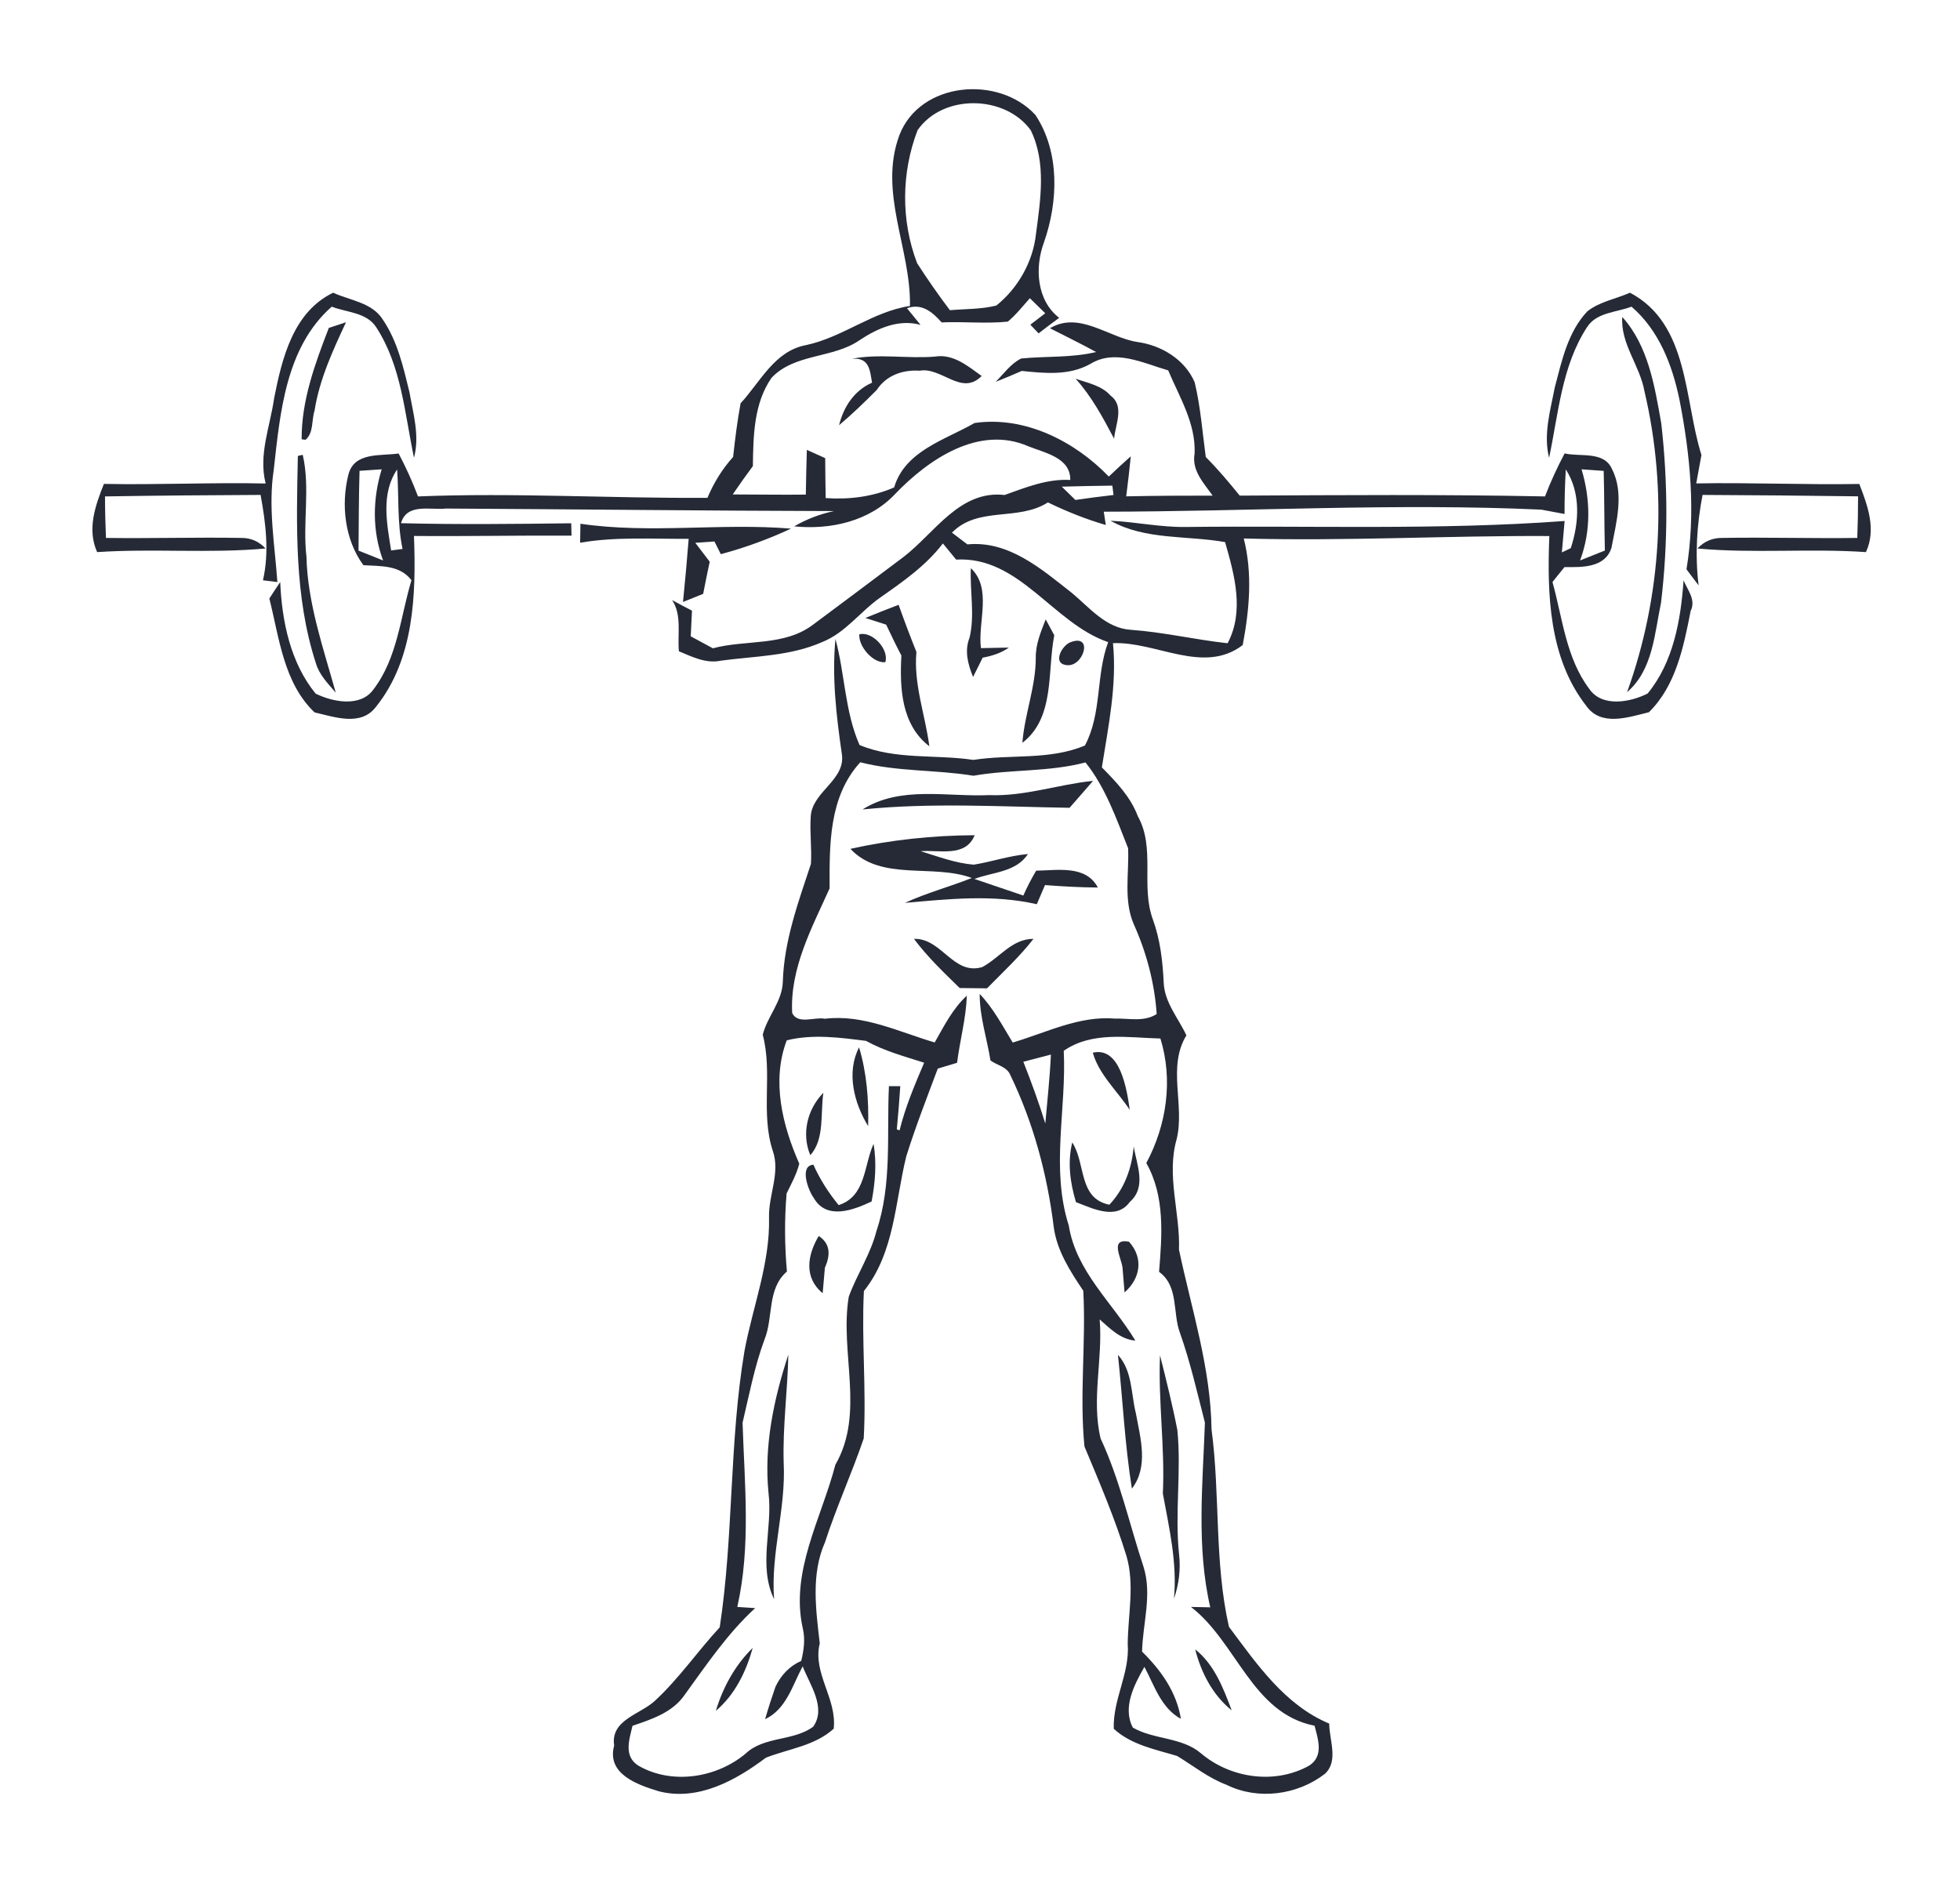
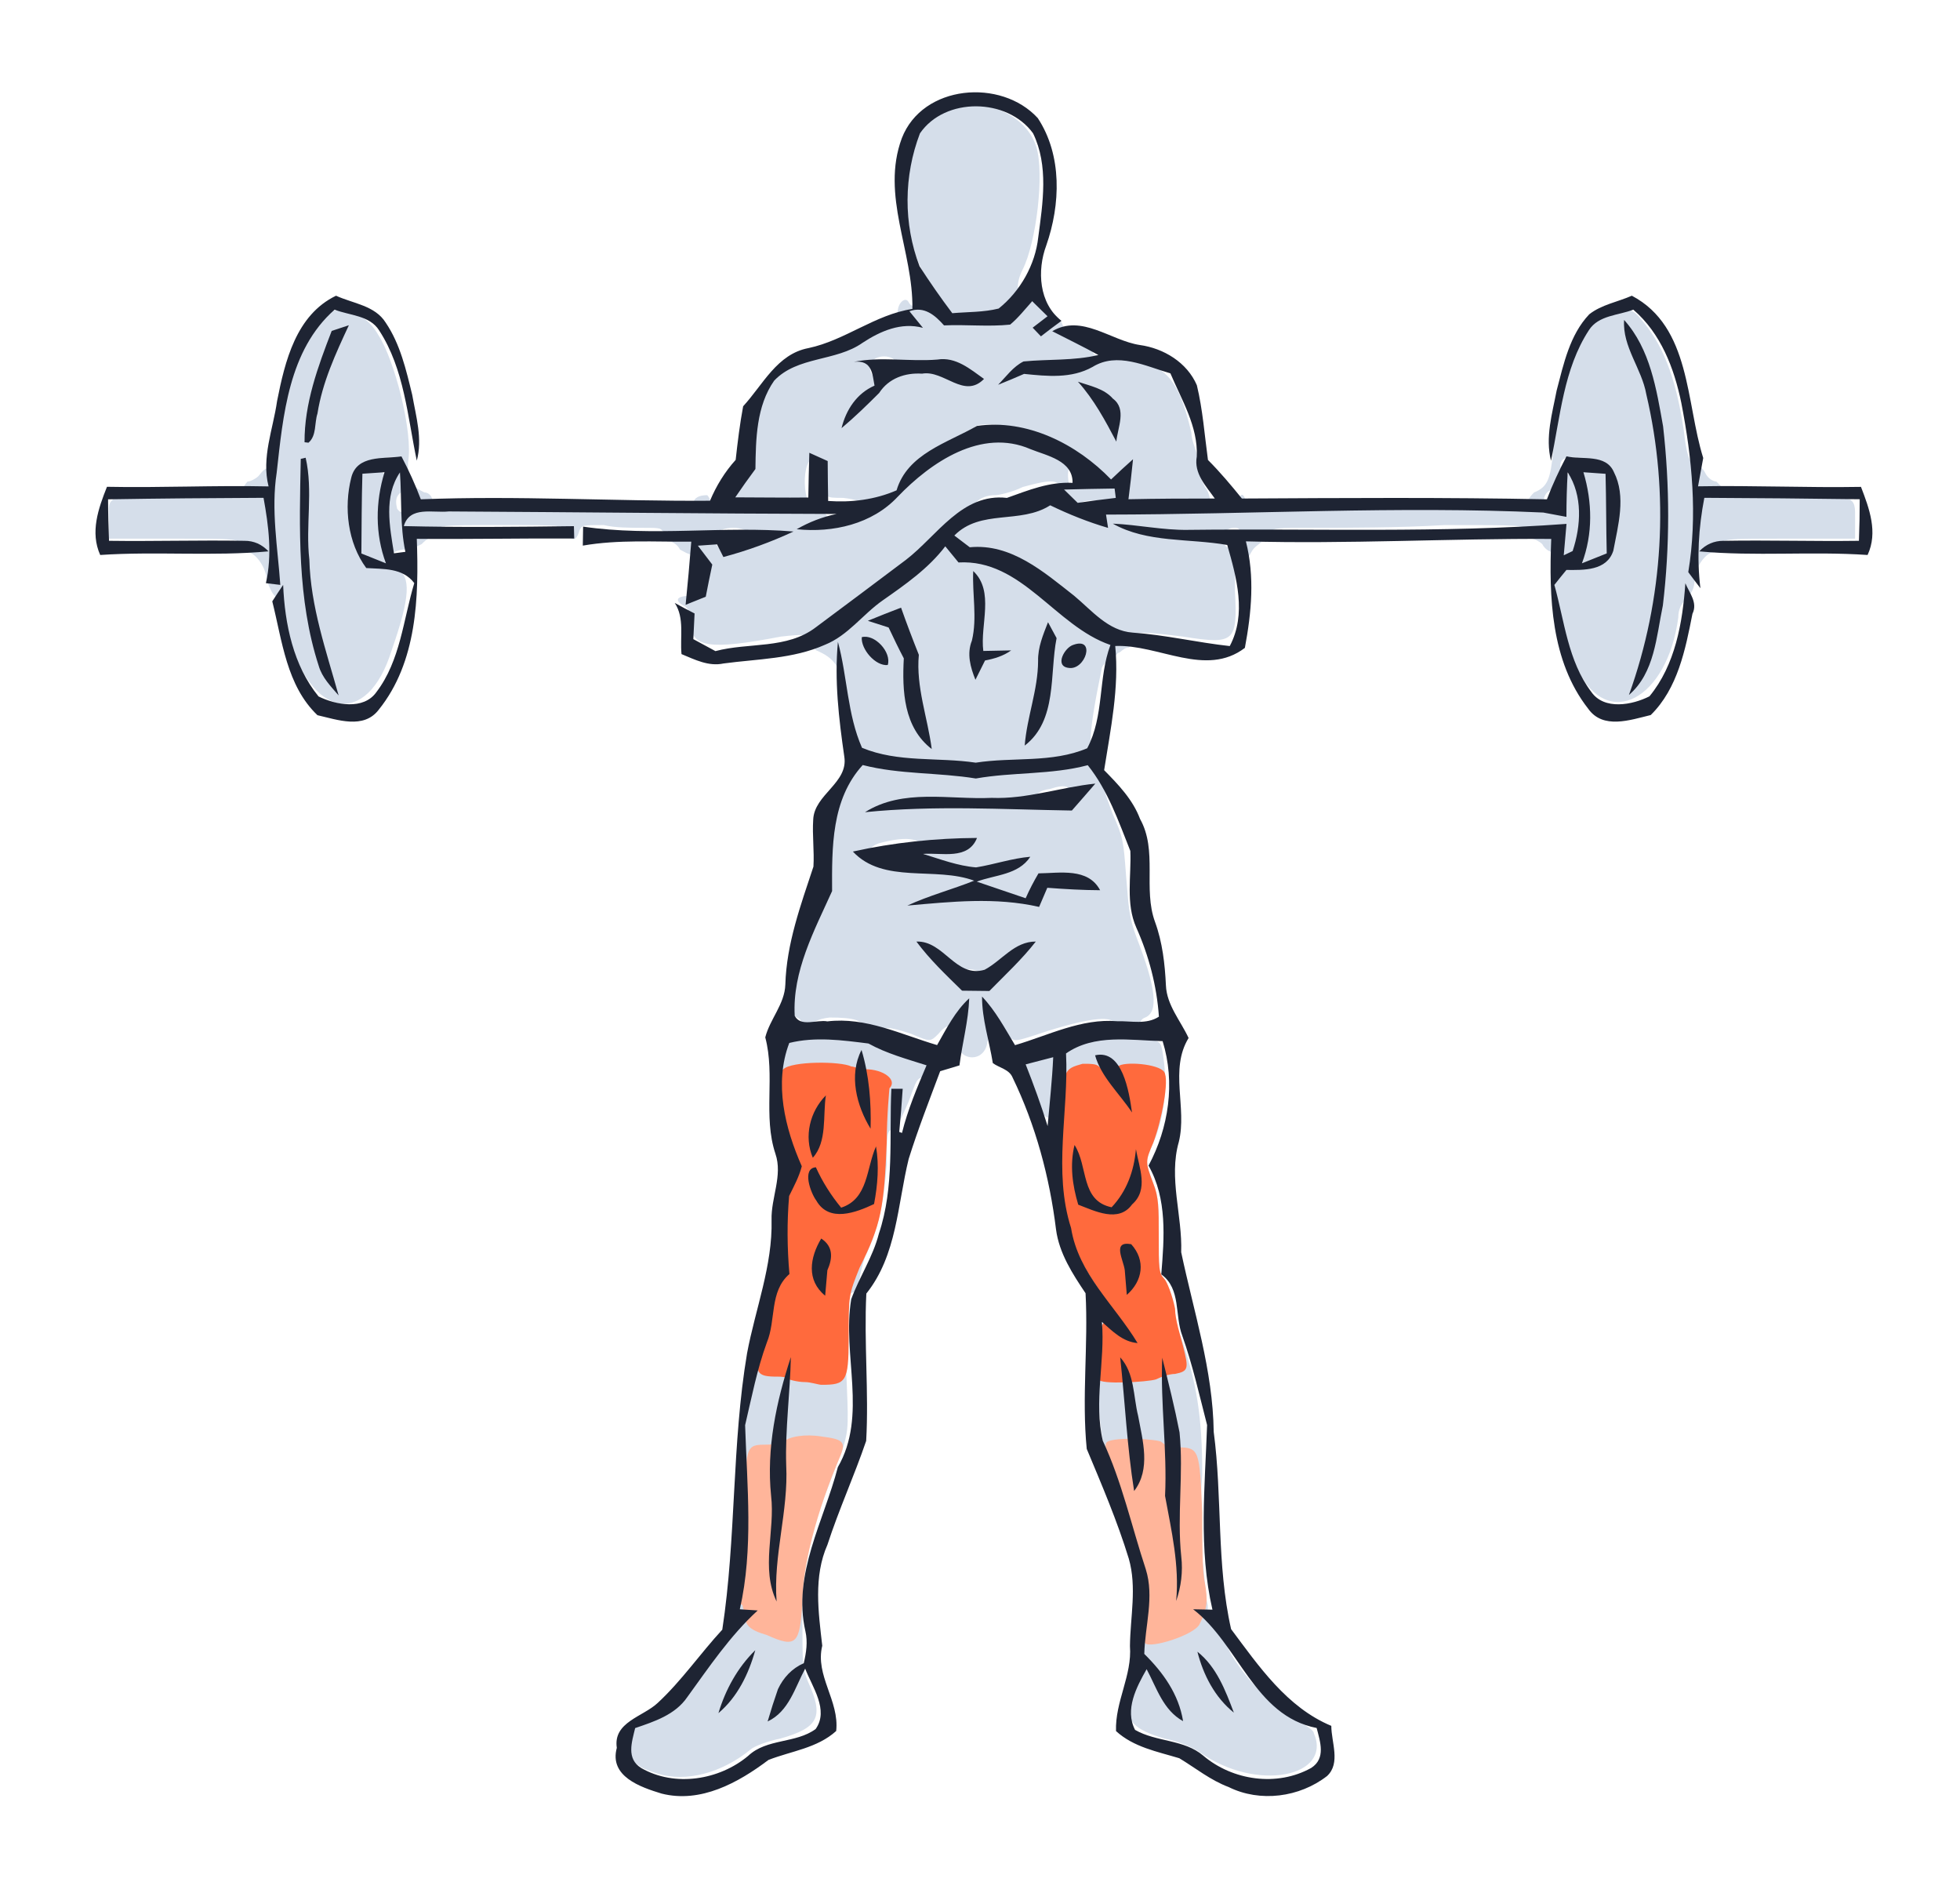
- <svg xmlns="http://www.w3.org/2000/svg" viewBox="-4.6 25.4 248.8 239">
-   <g fill="#252A36">
-     <path d="M109.57 42.55c2.63-6.81 12.61-7.64 17.27-2.55 3.12 4.73 2.89 10.99 1.08 16.17-1.19 3.19-.94 7.36 1.93 9.58-.88.64-1.75 1.3-2.61 1.97-.26-.27-.78-.83-1.05-1.1l1.89-1.45-1.95-1.91c-.91 1.01-1.75 2.1-2.8 2.97-2.79.29-5.6-.03-8.4.1-1.17-1.32-2.52-2.47-4.4-1.8.43.52 1.29 1.58 1.72 2.11-2.76-.75-5.4.41-7.67 1.9-3.39 2.4-8.26 1.68-11.23 4.81-2.27 3.24-2.33 7.41-2.38 11.22-.88 1.18-1.73 2.38-2.56 3.6 3.09 0 6.19.06 9.28.02.03-1.89.07-3.79.13-5.68.59.26 1.75.78 2.33 1.05.01 1.69.03 3.38.06 5.07 2.97.21 5.95-.16 8.69-1.35 1.38-4.65 6.45-6.02 10.21-8.18 6.34-.92 12.7 2.29 17.04 6.8.91-.87 1.84-1.73 2.79-2.57-.17 1.69-.36 3.39-.58 5.08 3.66-.08 7.31-.09 10.97-.09-1.13-1.61-2.68-3.18-2.29-5.34.17-3.82-1.92-7.16-3.35-10.56-3.17-.91-6.75-2.76-9.9-.81-2.68 1.5-5.76 1.18-8.69.88-1.09.48-2.19.94-3.3 1.38 1.02-1.03 1.9-2.3 3.23-2.96 3.16-.31 6.38-.07 9.51-.82-1.93-1.06-3.91-2.02-5.86-3.02 3.74-2.22 7.42 1.19 11.12 1.75 3.04.42 6.01 2.22 7.25 5.11.75 3.11.98 6.33 1.41 9.49 1.54 1.54 2.94 3.21 4.31 4.9 12.92-.07 25.84-.16 38.75.1.71-1.87 1.56-3.69 2.49-5.46 2 .47 5.01-.34 6.02 2 1.58 3.09.53 6.77-.07 9.98-.82 2.58-3.78 2.47-5.96 2.45-.52.63-1.03 1.26-1.53 1.9 1.28 4.59 1.72 9.67 4.69 13.59 1.64 2.36 5.24 1.66 7.39.56 3.27-3.97 4.21-9.35 4.56-14.36.51 1.23 1.6 2.46.9 3.88-.89 4.53-1.87 9.49-5.3 12.86-2.61.63-6.07 1.86-7.95-.81-4.75-6.07-4.98-14.21-4.69-21.56-12.94-.07-25.85.67-38.79.31 1.14 4.49.71 9.04-.13 13.53-4.97 3.79-10.97-.47-16.47-.24.52 5.32-.59 10.55-1.41 15.77 1.8 1.83 3.64 3.73 4.56 6.19 2.27 4.05.35 8.86 1.91 13.1.94 2.58 1.25 5.32 1.38 8.05.1 2.5 1.86 4.49 2.88 6.68-2.46 4.03-.17 8.85-1.24 13.19-1.32 4.61.46 9.33.3 14.02 1.59 7.55 4.03 15 4.13 22.81 1.11 8.32.34 16.83 2.21 25.06 3.52 4.71 7.09 9.94 12.73 12.29 0 2.07 1.22 4.74-.54 6.37-3.49 2.71-8.51 3.38-12.5 1.4-2.3-.86-4.2-2.41-6.27-3.66-2.81-.85-5.8-1.4-8.04-3.45-.13-3.74 2.06-7.06 1.77-10.8.04-3.69.9-7.48-.15-11.11-1.46-4.76-3.42-9.34-5.34-13.93-.65-6.56.21-13.19-.15-19.77-1.66-2.47-3.35-5.08-3.75-8.09-.82-6.67-2.59-13.26-5.52-19.31-.43-1.05-1.7-1.23-2.51-1.83-.45-2.82-1.38-5.57-1.37-8.45 1.73 1.81 2.9 4.05 4.19 6.17 4.26-1.25 8.42-3.42 12.98-3.04 1.77-.05 3.71.46 5.3-.58-.27-3.91-1.28-7.76-2.88-11.33-1.36-3.07-.61-6.49-.75-9.72-1.5-3.76-2.85-7.69-5.41-10.89-4.64 1.23-9.51.86-14.22 1.69-4.77-.78-9.68-.5-14.37-1.71-4 4.39-3.91 10.46-3.89 16.01-2.26 5.01-5.06 10.19-4.75 15.83.73 1.49 2.85.46 4.15.72 4.89-.59 9.38 1.67 13.94 3.01 1.19-2.09 2.28-4.29 4.08-5.94-.1 2.88-.88 5.67-1.24 8.52-.82.24-1.64.49-2.45.74-1.38 3.69-2.82 7.37-4 11.14-1.43 5.81-1.48 12.22-5.38 17.1-.31 6.24.33 12.49-.02 18.71-1.51 4.43-3.47 8.72-4.92 13.19-1.79 4.04-1.15 8.57-.66 12.83-.94 3.79 2.2 6.98 1.77 10.83-2.42 2.19-5.7 2.54-8.61 3.68-3.83 2.89-8.61 5.53-13.57 4.27-2.68-.82-6.68-2.17-5.69-5.81-.49-3.28 3.32-3.94 5.19-5.7 3.04-2.81 5.4-6.27 8.21-9.31 1.78-11.64 1.19-23.51 3.15-35.12 1.06-5.64 3.25-11.12 3.11-16.92-.08-2.82 1.44-5.63.49-8.41-1.6-4.8 0-9.93-1.29-14.78.59-2.33 2.47-4.22 2.55-6.71.15-5.19 1.96-10.11 3.57-14.98.12-1.99-.16-3.97-.03-5.95.12-3.22 4.49-4.67 3.95-8.02-.7-4.83-1.27-9.7-.81-14.58 1.21 4.45 1.18 9.19 3.06 13.46 4.59 1.91 9.63 1.17 14.45 1.89 4.71-.74 9.67.07 14.16-1.83 2.18-4.11 1.37-8.91 2.95-13.12-7.03-2.41-11.24-10.93-19.3-10.48-.56-.69-1.12-1.37-1.68-2.05-2.15 2.82-5.07 4.85-7.94 6.86-2.54 1.77-4.42 4.48-7.36 5.65-4.05 1.8-8.56 1.79-12.87 2.37-1.9.41-3.65-.49-5.34-1.19-.21-2.17.41-4.57-.86-6.5.83.46 1.67.91 2.52 1.34l-.16 3.26c.93.51 1.87 1.01 2.81 1.52 4.24-1.13 9.08-.21 12.76-3.03 3.82-2.85 7.65-5.7 11.45-8.57 3.97-3.05 7.12-8.51 12.82-7.86 2.7-.96 5.38-2.07 8.34-1.91.05-2.84-3.26-3.44-5.34-4.28-6.25-2.72-12.65 1.65-16.87 6.04-3.26 3.49-8.23 4.6-12.84 4.13 1.58-.91 3.26-1.56 5.06-1.94-16.42-.04-32.84-.23-49.26-.32-2.01.22-4.96-.73-5.71 1.86 7.2.18 14.41.1 21.61.01l.04 1.57c-6.67-.04-13.34.1-20 .04.27 7.42.04 15.65-4.84 21.71-1.91 2.5-5.24 1.27-7.78.69-3.93-3.75-4.48-9.46-5.74-14.46.45-.7.91-1.4 1.38-2.09.21 4.95 1.29 10.25 4.5 14.17 2.16 1.06 5.72 1.78 7.36-.57 3.03-3.98 3.4-9.18 4.8-13.83-1.47-1.95-3.91-1.77-6.1-1.91-2.37-3.21-2.86-7.69-1.91-11.47.72-2.94 4.09-2.37 6.38-2.71.93 1.76 1.76 3.58 2.46 5.45 12.26-.49 24.49.26 36.74.18.8-1.9 1.88-3.66 3.26-5.19.25-2.28.53-4.56.95-6.81 2.51-2.72 4.3-6.64 8.31-7.39 4.66-.99 8.44-4.25 13.19-4.97.13-7.3-4.04-14.42-1.34-21.69m2.3-.61c-2.06 5.39-2.12 11.47-.05 16.88 1.31 2.03 2.7 4.03 4.16 5.96 1.97-.17 3.97-.11 5.89-.59 2.74-2.19 4.65-5.55 5.03-9.05.58-4.36 1.34-9.1-.66-13.21-3.27-4.51-11.19-4.63-14.37.01M41.04 85.17c-.1 3.37-.1 6.75-.13 10.13 1.04.42 2.08.83 3.12 1.25-1.39-3.72-1.34-7.8-.18-11.57-.71.05-2.11.14-2.81.19m155.12-.19c1.14 3.78 1.21 7.85-.19 11.57l3.15-1.26c-.08-3.37-.06-6.74-.15-10.11l-2.81-.2M45.05 95.28l1.45-.19c-.7-3.32-.45-6.73-.69-10.09-2.08 3.08-1.3 6.87-.76 10.28m149.11-10.29c-.11 1.89-.16 3.77-.16 5.66-.74-.13-2.2-.41-2.94-.55-18.51-.85-37.03.24-55.55.26l.26 1.69c-2.53-.74-4.98-1.72-7.35-2.87-3.81 2.44-8.83.44-12.18 3.84.65.5 1.3 1 1.96 1.49 5.26-.51 9.42 3.15 13.26 6.16 2.24 1.86 4.31 4.46 7.43 4.68 4.15.29 8.21 1.26 12.34 1.71 2.16-4.08.87-8.69-.32-12.84-4.83-.86-10.16-.24-14.54-2.71 3.2.14 6.35.84 9.56.79 16.03-.19 32.09.42 48.08-.76-.08.99-.26 2.99-.35 3.99l1.13-.54c1.07-3.23 1.29-7.03-.63-10m-63.98 2.19c.44.42 1.3 1.27 1.73 1.69 1.61-.23 3.22-.45 4.84-.63l-.15-1.19c-2.14.03-4.28.07-6.42.13m-34.91 70.29c-1.96 5.13-.55 10.82 1.59 15.66-.34 1.34-1.01 2.55-1.61 3.78-.28 3.29-.25 6.61.04 9.91-2.57 2.22-1.68 5.84-2.87 8.7-1.25 3.41-1.93 6.98-2.76 10.5.25 7.77 1.07 15.71-.67 23.38.57.04 1.7.11 2.27.15-3.52 3.23-6.17 7.18-8.95 11.01-1.53 2.24-4.18 3.1-6.62 3.93-.42 1.78-1.16 3.89.78 5.08 4.26 2.44 9.91 1.53 13.59-1.56 2.36-2.22 6.03-1.54 8.56-3.4 1.72-2.41-.44-5.35-1.33-7.67-1.3 2.4-2.06 5.44-4.77 6.71.4-1.38.84-2.75 1.31-4.1.69-1.47 1.78-2.64 3.28-3.3.32-1.34.52-2.71.21-4.06-1.66-7.25 2.35-14.01 4.12-20.84 3.8-6.58.52-14.25 1.7-21.33 1.03-2.83 2.76-5.37 3.51-8.32 2-5.93 1.3-12.27 1.59-18.41h1.44c-.12 1.83-.26 3.65-.44 5.48l.35.13c.73-2.97 1.93-5.79 3.12-8.59-2.5-.8-5.07-1.49-7.38-2.77-3.32-.42-6.76-.89-10.06-.07m35.16 1.33c.37 7.38-1.68 14.93.64 22.18.93 5.84 5.54 9.78 8.45 14.61-1.9-.16-3.19-1.52-4.53-2.69.42 5.03-1.07 10.16.12 15.12 2.43 5.21 3.65 10.85 5.45 16.29 1.11 3.53-.1 7.18-.19 10.76 2.39 2.35 4.38 5.12 4.93 8.54-2.53-1.39-3.36-4.23-4.63-6.6-1.29 2.26-2.81 5.15-1.47 7.71 2.71 1.56 6.22 1.18 8.67 3.28 3.74 3.16 9.37 3.97 13.71 1.55 1.88-1.22 1.14-3.31.69-5.07-7.94-1.56-9.86-10.59-15.69-15.08.61.02 1.83.04 2.45.05-1.78-7.69-.95-15.66-.68-23.45-.98-3.8-1.84-7.64-3.15-11.34-.99-2.59-.13-5.96-2.67-7.8.38-4.64.77-9.6-1.62-13.81 2.58-4.81 3.42-10.55 1.79-15.81-4.12-.1-8.66-.95-12.27 1.56m-5.13 1.39c1.02 2.58 1.97 5.19 2.79 7.84.25-2.91.58-5.82.71-8.75-1.17.3-2.33.61-3.5.91z" />
-     <path d="M30.2 75.94c1-5.05 2.41-10.93 7.49-13.38 2.15.99 4.95 1.24 6.31 3.42 1.85 2.73 2.6 6.02 3.37 9.18.48 2.74 1.33 5.58.58 8.35-1.18-5.59-1.58-11.62-4.78-16.54-1.21-1.93-3.76-1.89-5.66-2.64-5.85 5.15-6.55 13.46-7.36 20.71-.73 4.75.13 9.51.46 14.25-.46-.05-1.37-.17-1.83-.22.82-3.59.35-7.27-.3-10.84-6.59.03-13.17.08-19.75.19 0 1.76.05 3.51.12 5.27 5.73.08 11.47-.1 17.2 0 1.19-.01 2.21.44 3.06 1.34-7.11.65-14.26-.02-21.38.46-1.3-2.89-.24-5.9.86-8.66 6.84.14 13.69-.2 20.53-.05-.93-3.67.57-7.24 1.08-10.84zM196.9 64.92c1.56-1.23 3.62-1.57 5.41-2.36 7.51 3.96 6.85 13.57 9.07 20.61-.22 1.2-.45 2.4-.66 3.6 6.9-.13 13.8.19 20.7.07 1.06 2.75 2.18 5.77.84 8.65-7.12-.49-14.27.2-21.39-.46.86-.9 1.89-1.34 3.08-1.34 5.73-.1 11.47.08 17.21 0 .07-1.76.1-3.52.1-5.28-6.58-.09-13.16-.15-19.74-.18-.73 3.78-.97 7.65-.5 11.48-.52-.68-1.04-1.36-1.54-2.04 1.19-7.17.49-14.45-.89-21.53-.91-4.4-2.6-8.8-6.09-11.81-1.9.74-4.42.7-5.64 2.6-3.22 4.93-3.63 10.98-4.82 16.59-.75-2.98.16-6 .72-8.93.89-3.37 1.66-7.06 4.14-9.67z" />
-     <path d="M37.14 67.03c.54-.18 1.63-.54 2.18-.72-1.68 3.61-3.37 7.26-3.99 11.22-.4 1.21-.09 2.8-1.14 3.7l-.5-.06c-.03-4.92 1.7-9.61 3.45-14.14zM204.15 75.09c-.57-3.27-3.06-6.04-2.82-9.45 3.32 3.69 4.11 8.8 4.95 13.51.86 7.54.87 15.22-.03 22.76-.83 3.94-1.03 8.54-4.31 11.36 4.39-12.16 5.17-25.6 2.21-38.18zM103.47 70.96c3.49-.7 7.07 0 10.61-.29 2.34-.38 4.17 1.21 5.93 2.46-2.54 2.6-5.08-1.17-7.87-.67-2.15-.14-4.25.59-5.45 2.45-1.54 1.54-3.11 3.07-4.78 4.47.57-2.33 1.93-4.41 4.19-5.4-.27-1.39-.26-3.3-2.63-3.02zM131.94 73.48c1.54.54 3.31.86 4.44 2.15 1.8 1.33.6 3.68.44 5.46-1.41-2.67-2.84-5.35-4.88-7.61zM33.21 83.28c.15-.04.46-.11.62-.14.97 4.21-.03 8.63.47 12.93.15 5.95 2.14 11.59 3.72 17.26-.98-1.14-2.1-2.26-2.53-3.76-2.75-8.47-2.46-17.5-2.28-26.29zM69.04 94.3c.01-.8.02-1.6.04-2.41 8.84 1.3 17.84-.12 26.73.62a54.223 54.223 0 01-8.91 3.24c-.21-.4-.61-1.21-.81-1.61-.61.04-1.83.12-2.43.17.6.8 1.21 1.6 1.83 2.4-.29 1.36-.57 2.72-.83 4.08-.64.26-1.92.77-2.56 1.03.27-2.67.51-5.34.72-8.02-4.6.04-9.23-.29-13.78.5zM118.64 97.53c2.74 2.58.85 6.85 1.28 10.15.89-.02 2.65-.05 3.54-.07-.99.71-2.14 1.06-3.32 1.28-.3.61-.91 1.84-1.22 2.45-.64-1.59-1.12-3.3-.45-4.97.7-2.9.03-5.9.17-8.84zM105.25 103.85c1.4-.58 2.81-1.13 4.22-1.67.71 2.01 1.47 4.01 2.26 5.99-.38 4.08 1.12 7.98 1.64 11.97-3.57-2.74-3.77-7.4-3.55-11.52-.68-1.29-1.31-2.61-1.93-3.92-.66-.21-1.98-.64-2.64-.85zM126.88 108.96c-.04-1.74.64-3.34 1.26-4.93.27.51.81 1.52 1.09 2.02-.91 4.57.12 10.44-4.05 13.65.28-3.63 1.69-7.08 1.7-10.74z" />
-     <path d="M104.48 105.93c1.64-.44 3.81 1.91 3.3 3.54-1.57.15-3.42-2.02-3.3-3.54zM131.34 106.91c2.93-1.07 1.55 3.28-.59 2.92-1.83-.22-.49-2.59.59-2.92zM120.98 126.34c4.48.18 8.75-1.36 13.17-1.81-.98 1.15-1.99 2.28-2.98 3.42-8.75-.14-17.54-.68-26.28.21 4.83-3.05 10.73-1.57 16.09-1.82zM103.35 133.16c5.17-1.15 10.48-1.7 15.77-1.73-1.13 2.85-4.51 1.84-6.85 2.03 2.21.68 4.41 1.52 6.73 1.71 2.31-.37 4.54-1.15 6.89-1.35-1.52 2.32-4.47 2.28-6.8 3.16 2.06.7 4.14 1.4 6.21 2.11.48-1.09 1.03-2.14 1.63-3.16 2.71-.03 6.3-.75 7.83 2.14-2.24-.01-4.48-.14-6.71-.31l-1.04 2.43c-5.57-1.27-11.15-.66-16.74-.17 2.75-1.27 5.68-2.04 8.49-3.16-4.93-1.84-11.52.46-15.41-3.7zM111.42 144.59c3.52-.12 4.98 4.68 8.67 3.58 2.2-1.17 3.76-3.59 6.5-3.58-1.77 2.27-3.89 4.23-5.9 6.28-1.16-.02-2.31-.03-3.47-.04-2.03-1.99-4.1-3.95-5.8-6.24zM105.6 168.36c-1.78-2.91-2.8-6.81-1.15-10 .97 3.24 1.24 6.63 1.15 10zM134.12 159.04c3.47-.81 4.32 4.61 4.69 7.26-1.57-2.38-3.93-4.52-4.69-7.26zM98.26 172.05c-1.15-2.72-.37-5.87 1.66-7.92-.4 2.57.19 5.87-1.66 7.92zM101.86 178.39c3.47-1.12 3.18-5.01 4.43-7.78.41 2.43.21 4.9-.25 7.32-2.29 1.08-5.72 2.4-7.34-.45-.71-.95-1.87-4.09-.05-4.22.83 1.85 1.92 3.56 3.21 5.13zM131.51 170.43c1.75 2.71.74 7.09 4.71 7.91 1.93-2.04 2.85-4.63 3.09-7.38.4 2.35 1.66 5.13-.49 7.02-1.71 2.38-4.74.83-6.84.03-.74-2.47-1.09-5.04-.47-7.58zM99.33 182.31c1.55 1.02 1.46 2.5.78 4.03l-.28 3.23c-2.41-1.96-1.95-4.84-.5-7.26zM137.89 186.32c-.17-1.32-1.65-3.74.82-3.29 1.87 2.07 1.47 4.66-.56 6.44-.06-.78-.19-2.36-.26-3.15zM92.96 214.98c-.61-6 .66-11.95 2.51-17.61-.09 4.58-.73 9.14-.59 13.73.3 5.82-1.66 11.46-1.22 17.31-2.04-4.23-.17-8.97-.7-13.43zM137.31 197.4c1.85 2.03 1.65 4.93 2.28 7.44.57 3.12 1.64 6.75-.51 9.54-.9-5.62-1.16-11.32-1.77-16.98zM143.01 215c.28-5.86-.6-11.7-.36-17.55.79 3.15 1.58 6.3 2.2 9.48.53 5.25-.34 10.53.22 15.78.22 1.91-.02 3.83-.65 5.64.43-4.55-.6-8.92-1.41-13.35zM86.27 242.59c.9-2.99 2.44-5.8 4.68-7.99-.84 3.01-2.25 5.94-4.68 7.99zM147.12 234.79c2.43 1.92 3.57 4.93 4.63 7.74-2.41-1.94-3.88-4.78-4.63-7.74z" />
+ <svg xmlns="http://www.w3.org/2000/svg" viewBox="-5 25 249 239" class="ekd">
+   <g transform="translate(-5 25) scale(0.34556)">
+     <path class="b" fill="#D5DEEA" d="M242 652C239 651 236 650 235 649C229 646 230 634 237 633C243 631 249 626 257 616C261 610 266 603 268 601C272 597 272 596 272 591C272 589 272 582 273 576C274 568 274 560 274 544C273 520 273 519 280 494C281 489 283 482 284 478C284 475 286 471 287 470C289 468 289 466 289 453C289 443 289 439 290 436C293 431 292 426 290 417C286 406 286 397 287 390C288 384 289 383 293 382C296 381 296 375 293 374C289 372 292 355 301 336C305 327 305 325 305 317C305 312 306 305 307 301C307 297 308 292 309 289C309 285 310 284 311 284C316 284 317 278 314 270C314 268 312 261 311 256C309 245 307 242 300 239C299 238 298 237 298 236C298 233 296 233 287 234C261 239 254 238 254 229C254 226 254 225 252 223C248 221 248 219 254 219C261 218 263 204 256 204C253 204 252 203 250 202C249 200 247 199 246 199C246 199 245 198 244 196C243 194 243 194 236 194C232 194 226 194 222 193C214 193 214 193 213 195C212 199 210 199 209 196C208 193 208 193 184 193C161 193 161 193 160 196C159 197 158 198 158 198C157 198 156 199 155 200C153 201 151 202 148 202C142 203 141 207 146 209C151 212 151 219 144 239C135 268 114 264 106 233C105 229 104 225 104 224C104 222 103 221 101 219C100 218 99 216 98 213C98 209 94 203 91 203C91 203 90 202 89 201C88 198 88 198 64 198L40 198 L40 191C40 182 38 182 67 182C88 182 88 182 89 180C90 178 91 177 91 177C92 177 94 176 95 175C96 174 97 172 99 172C100 171 101 170 102 161C104 141 110 126 118 117C123 111 134 114 139 123C145 132 152 159 150 170C150 177 150 178 156 181C158 181 159 183 159 184C160 186 160 186 206 187C256 188 255 188 255 185C255 183 257 182 260 182C260 182 261 183 261 184C262 189 269 189 270 184C270 182 272 178 273 176C276 172 277 171 277 161C278 141 283 136 302 130C307 129 314 126 317 124C321 122 325 120 326 120C328 120 330 118 330 115C330 111 333 109 334 111C335 113 337 113 339 113C344 112 344 108 340 101C331 87 331 54 340 45C351 33 376 38 381 54C384 64 381 89 376 99C373 105 374 109 377 110C378 110 380 111 381 112C382 113 383 114 384 114C387 114 391 118 391 121C391 123 393 124 396 126C399 127 402 129 402 130C403 131 406 132 411 132C428 133 433 138 438 159C438 162 440 166 440 167C441 168 441 171 441 173C441 175 442 177 443 179C444 180 445 183 445 185C446 189 454 189 455 185C456 181 457 181 458 184C459 188 561 188 562 184C562 183 563 182 564 181C569 179 570 176 571 166C571 155 574 138 579 128C585 115 597 109 603 117C611 126 616 138 619 158C620 167 621 169 622 170C624 170 626 172 627 174C628 176 630 177 631 177C631 177 632 178 633 179C634 182 634 182 655 182C683 182 682 182 682 191L682 198 L657 198C633 198 633 198 632 201C631 202 630 203 630 203C627 203 623 209 623 213C623 216 622 218 620 220C618 222 617 224 617 227C613 257 591 269 580 246C574 235 570 216 572 212C575 207 574 204 571 203C570 203 568 202 567 200C566 199 564 198 563 198C563 198 561 197 561 195C560 193 560 193 531 193C515 194 494 194 485 194C468 194 468 194 467 196C467 198 465 199 464 199C463 200 461 201 460 203C459 205 457 207 456 207C454 208 454 208 454 217C455 236 454 237 435 234C419 232 417 232 417 235C417 236 416 237 415 238C413 238 412 240 411 240C410 241 409 243 407 243C406 244 405 245 405 246C400 270 400 277 403 278C405 279 405 279 405 284C405 288 406 291 409 299C413 308 413 309 414 322C415 334 415 337 418 345C425 363 426 372 421 374C418 375 418 380 423 382C427 383 427 383 428 391C429 400 428 411 424 420C421 427 421 427 424 435C426 440 426 444 426 454C426 466 426 468 428 470C429 471 431 476 431 481C432 485 433 490 434 491C440 508 442 521 442 542C441 555 441 566 442 573C443 579 443 586 444 590C444 596 445 597 447 597C450 597 450 598 450 601C450 608 466 627 476 632C480 634 483 636 483 637C490 653 462 659 441 644C438 642 433 640 428 639C414 635 412 630 417 618C425 602 421 572 407 536C403 524 402 489 406 486C409 484 408 481 403 474C394 460 390 446 390 425C390 412 390 412 387 411C384 411 383 410 381 403C379 399 377 395 377 395C374 392 379 388 386 388C388 388 390 388 391 387C392 385 397 383 404 382C410 380 410 380 410 377C410 373 401 374 385 379C373 383 373 383 371 381C367 378 364 379 363 383C362 391 352 390 352 383C353 376 349 375 345 380C342 383 342 383 335 380C326 377 323 377 322 381C322 384 323 385 330 388C334 389 338 390 340 391C342 392 344 392 345 393C347 393 344 396 340 396C337 396 337 397 334 405C331 412 330 414 328 415C326 416 326 417 326 428C325 441 323 452 318 462C317 465 316 469 316 471C316 474 316 475 314 475C311 475 311 480 311 502C312 524 312 525 310 532C295 571 294 574 295 594C295 612 295 613 297 618C303 631 301 635 287 639C282 640 277 642 276 643C265 652 252 655 242 652ZM318 379C318 375 314 374 305 374C296 375 295 380 304 381C314 382 318 382 318 379ZM362 360C362 356 353 355 352 358C351 362 353 363 358 363C362 363 362 362 362 360ZM340 314C340 308 334 307 323 310C317 312 319 318 327 319C338 321 340 320 340 314ZM394 293C394 289 392 288 386 290C378 291 379 297 388 297C393 297 394 296 394 293ZM396 223C396 221 396 220 394 219C392 219 391 217 391 217C390 215 389 215 387 215C383 216 383 221 386 222C388 222 389 224 389 224C390 227 395 226 396 223ZM274 201C276 200 276 199 276 197C275 193 264 193 263 197C262 202 267 204 274 201ZM456 198C456 195 456 194 454 194C450 194 449 197 450 200C452 203 456 201 456 198ZM315 190C321 187 319 184 310 183C303 183 303 183 303 176C302 168 302 168 300 168C294 168 295 187 300 188C303 188 304 189 304 190C305 193 311 193 315 190ZM406 187C406 184 405 184 401 184C396 184 394 187 398 190C401 192 406 191 406 187ZM378 187C381 187 385 186 387 185C390 185 390 184 390 181C390 176 387 176 376 179C372 181 367 182 366 182C360 182 356 186 359 189C360 190 372 189 378 187ZM153 184C153 180 153 180 150 180C146 181 145 183 146 187C148 190 152 188 153 184ZM574 184C574 181 574 180 571 180C568 180 566 185 569 187C571 190 574 187 574 184ZM404 176C404 172 401 168 397 168C393 169 392 173 393 178C395 181 403 179 404 176ZM146 170C146 168 146 168 144 168C140 168 139 170 140 173C142 176 146 174 146 170ZM580 170C580 168 580 168 578 168C574 168 573 170 574 173C576 176 580 174 580 170ZM368 158C368 156 367 156 363 156C358 156 357 157 358 161C360 164 368 162 368 158ZM328 138C330 137 330 135 330 134C329 130 321 130 320 134C319 139 324 141 328 138Z" />
+     <path class="m m-calves" fill="#FFB59A" d="M421 604C420 603 420 598 421 591C421 578 421 577 410 545C406 533 406 531 407 530C410 528 426 529 427 530C428 531 430 532 433 532C441 532 441 533 442 556C442 567 442 578 443 582C444 588 444 591 441 597C439 601 423 606 421 604ZM282 601C275 599 274 597 274 594C274 593 273 591 273 590C271 589 271 588 272 584C273 582 273 569 274 557C274 531 274 531 282 531C285 531 287 530 288 530C290 528 296 527 302 528C310 529 311 530 309 535C300 556 295 576 295 589C294 604 293 606 282 601Z" />
+     <path class="m m-quads" fill="#FF6A3D" d="M296 508C293 508 290 507 290 507C289 506 287 506 286 506C278 506 277 505 280 493C282 488 283 481 284 478C285 475 286 471 287 470C289 468 289 466 289 453C289 443 289 439 290 436C293 431 292 426 290 417C286 403 285 395 288 393C291 390 309 390 313 392C314 392 316 393 318 393C325 393 330 397 327 400C327 400 326 410 326 420C325 444 324 450 316 466C312 476 312 476 312 492C312 508 311 509 302 509C301 509 298 508 296 508ZM404 507C403 501 404 487 406 486C409 484 408 481 404 474C392 457 388 441 390 411C391 393 391 393 398 391C401 391 403 391 404 392C406 394 409 394 411 392C413 390 426 391 428 394C430 397 427 412 424 420C421 427 421 427 424 435C426 440 426 444 426 454C426 466 426 468 428 470C429 471 431 476 432 481C432 485 434 491 435 495C437 503 437 504 432 505C430 505 427 506 425 507C422 508 404 509 404 507Z" />
+   </g>
+   <g class="l">
+     <g fill="#1E2433">
+       <path d="M109.57 42.55c2.63-6.81 12.61-7.64 17.27-2.55 3.12 4.73 2.89 10.99 1.08 16.17-1.19 3.19-.94 7.36 1.93 9.58-.88.64-1.75 1.3-2.61 1.97-.26-.27-.78-.83-1.05-1.1l1.89-1.45-1.95-1.91c-.91 1.01-1.75 2.1-2.8 2.97-2.79.29-5.6-.03-8.4.1-1.17-1.32-2.52-2.47-4.4-1.8.43.52 1.29 1.58 1.72 2.11-2.76-.75-5.4.41-7.67 1.9-3.39 2.4-8.26 1.68-11.23 4.81-2.27 3.24-2.33 7.41-2.38 11.22-.88 1.18-1.73 2.38-2.56 3.6 3.09 0 6.19.06 9.28.02.03-1.89.07-3.79.13-5.68.59.26 1.75.78 2.33 1.05.01 1.69.03 3.38.06 5.07 2.97.21 5.95-.16 8.69-1.35 1.38-4.65 6.45-6.02 10.21-8.18 6.34-.92 12.7 2.29 17.04 6.8.91-.87 1.84-1.73 2.79-2.57-.17 1.69-.36 3.39-.58 5.08 3.66-.08 7.31-.09 10.97-.09-1.13-1.61-2.68-3.18-2.29-5.34.17-3.82-1.92-7.16-3.35-10.56-3.17-.91-6.75-2.76-9.9-.81-2.68 1.5-5.76 1.18-8.69.88-1.09.48-2.19.94-3.3 1.38 1.02-1.03 1.9-2.3 3.23-2.96 3.16-.31 6.38-.07 9.51-.82-1.93-1.06-3.91-2.02-5.86-3.02 3.74-2.22 7.42 1.19 11.12 1.75 3.04.42 6.01 2.22 7.25 5.11.75 3.11.98 6.33 1.41 9.49 1.54 1.54 2.94 3.21 4.31 4.9 12.92-.07 25.84-.16 38.75.1.71-1.87 1.56-3.69 2.49-5.46 2 .47 5.01-.34 6.02 2 1.58 3.09.53 6.77-.07 9.98-.82 2.58-3.78 2.47-5.96 2.45-.52.63-1.03 1.26-1.53 1.9 1.28 4.59 1.72 9.67 4.69 13.59 1.64 2.36 5.24 1.66 7.39.56 3.27-3.97 4.21-9.35 4.56-14.36.51 1.23 1.6 2.46.9 3.88-.89 4.53-1.87 9.49-5.3 12.86-2.61.63-6.07 1.86-7.95-.81-4.75-6.07-4.98-14.21-4.69-21.56-12.94-.07-25.85.67-38.79.31 1.14 4.49.71 9.04-.13 13.53-4.97 3.79-10.97-.47-16.47-.24.52 5.32-.59 10.55-1.41 15.77 1.8 1.83 3.64 3.73 4.56 6.19 2.27 4.05.35 8.86 1.91 13.1.94 2.58 1.25 5.32 1.38 8.05.1 2.5 1.86 4.49 2.88 6.68-2.46 4.03-.17 8.85-1.24 13.19-1.32 4.61.46 9.33.3 14.02 1.59 7.55 4.03 15 4.13 22.81 1.11 8.32.34 16.83 2.21 25.06 3.52 4.71 7.09 9.94 12.73 12.29 0 2.07 1.22 4.74-.54 6.37-3.49 2.71-8.51 3.38-12.5 1.4-2.3-.86-4.2-2.41-6.27-3.66-2.81-.85-5.8-1.4-8.04-3.45-.13-3.74 2.06-7.06 1.77-10.8.04-3.69.9-7.48-.15-11.11-1.46-4.76-3.42-9.34-5.34-13.93-.65-6.56.21-13.19-.15-19.77-1.66-2.47-3.35-5.08-3.75-8.09-.82-6.67-2.59-13.26-5.52-19.31-.43-1.05-1.7-1.23-2.51-1.83-.45-2.82-1.38-5.57-1.37-8.45 1.73 1.81 2.9 4.05 4.19 6.17 4.26-1.25 8.42-3.42 12.98-3.04 1.77-.05 3.71.46 5.3-.58-.27-3.91-1.28-7.76-2.88-11.33-1.36-3.07-.61-6.49-.75-9.72-1.5-3.76-2.85-7.69-5.41-10.89-4.64 1.23-9.51.86-14.22 1.69-4.77-.78-9.68-.5-14.37-1.71-4 4.39-3.91 10.46-3.89 16.01-2.26 5.01-5.06 10.19-4.75 15.83.73 1.49 2.85.46 4.15.72 4.89-.59 9.38 1.67 13.94 3.01 1.19-2.09 2.28-4.29 4.08-5.94-.1 2.88-.88 5.67-1.24 8.52-.82.24-1.64.49-2.45.74-1.38 3.69-2.82 7.37-4 11.14-1.43 5.81-1.48 12.22-5.38 17.1-.31 6.24.33 12.49-.02 18.71-1.51 4.43-3.47 8.72-4.92 13.19-1.79 4.04-1.15 8.57-.66 12.83-.94 3.79 2.2 6.98 1.77 10.83-2.42 2.19-5.7 2.54-8.61 3.68-3.83 2.89-8.61 5.53-13.57 4.27-2.68-.82-6.68-2.17-5.69-5.81-.49-3.28 3.32-3.94 5.19-5.7 3.04-2.81 5.4-6.27 8.21-9.31 1.78-11.64 1.19-23.51 3.15-35.12 1.06-5.64 3.25-11.12 3.11-16.92-.08-2.82 1.44-5.63.49-8.41-1.6-4.8 0-9.93-1.29-14.78.59-2.33 2.47-4.22 2.55-6.71.15-5.19 1.96-10.11 3.57-14.98.12-1.99-.16-3.97-.03-5.95.12-3.22 4.49-4.67 3.95-8.02-.7-4.83-1.27-9.7-.81-14.58 1.21 4.45 1.18 9.19 3.06 13.46 4.59 1.91 9.63 1.17 14.45 1.89 4.71-.74 9.67.07 14.16-1.83 2.18-4.11 1.37-8.91 2.95-13.12-7.03-2.41-11.24-10.93-19.3-10.48-.56-.69-1.12-1.37-1.68-2.05-2.15 2.82-5.07 4.85-7.94 6.86-2.54 1.77-4.42 4.48-7.36 5.65-4.05 1.8-8.56 1.79-12.87 2.37-1.9.41-3.65-.49-5.34-1.19-.21-2.17.41-4.57-.86-6.5.83.46 1.67.91 2.52 1.34l-.16 3.26c.93.51 1.87 1.01 2.81 1.52 4.24-1.13 9.08-.21 12.76-3.03 3.82-2.85 7.65-5.7 11.45-8.57 3.97-3.05 7.12-8.51 12.82-7.86 2.7-.96 5.38-2.07 8.34-1.91.05-2.84-3.26-3.44-5.34-4.28-6.25-2.72-12.65 1.65-16.87 6.04-3.26 3.49-8.23 4.6-12.84 4.13 1.58-.91 3.26-1.56 5.06-1.94-16.42-.04-32.84-.23-49.26-.32-2.01.22-4.96-.73-5.71 1.86 7.2.18 14.41.1 21.61.01l.04 1.57c-6.67-.04-13.34.1-20 .04.27 7.42.04 15.65-4.84 21.71-1.91 2.5-5.24 1.27-7.78.69-3.93-3.75-4.48-9.46-5.74-14.46.45-.7.91-1.4 1.38-2.09.21 4.95 1.29 10.25 4.5 14.17 2.16 1.06 5.72 1.78 7.36-.57 3.03-3.98 3.4-9.18 4.8-13.83-1.47-1.95-3.91-1.77-6.1-1.91-2.37-3.21-2.86-7.69-1.91-11.47.72-2.94 4.09-2.37 6.38-2.71.93 1.76 1.76 3.58 2.46 5.45 12.26-.49 24.49.26 36.74.18.8-1.9 1.88-3.66 3.26-5.19.25-2.28.53-4.56.95-6.81 2.51-2.72 4.3-6.64 8.31-7.39 4.66-.99 8.44-4.25 13.19-4.97.13-7.3-4.04-14.42-1.34-21.69m2.3-.61c-2.06 5.39-2.12 11.47-.05 16.88 1.31 2.03 2.7 4.03 4.16 5.96 1.97-.17 3.97-.11 5.89-.59 2.74-2.19 4.65-5.55 5.03-9.05.58-4.36 1.34-9.1-.66-13.21-3.27-4.51-11.19-4.63-14.37.01M41.04 85.17c-.1 3.37-.1 6.75-.13 10.13 1.04.42 2.08.83 3.12 1.25-1.39-3.72-1.34-7.8-.18-11.57-.71.05-2.11.14-2.81.19m155.12-.19c1.14 3.78 1.21 7.85-.19 11.57l3.15-1.26c-.08-3.37-.06-6.74-.15-10.11l-2.81-.2M45.05 95.28l1.45-.19c-.7-3.32-.45-6.73-.69-10.09-2.08 3.08-1.3 6.87-.76 10.28m149.11-10.29c-.11 1.89-.16 3.77-.16 5.66-.74-.13-2.2-.41-2.94-.55-18.51-.85-37.03.24-55.55.26l.26 1.69c-2.53-.74-4.98-1.72-7.35-2.87-3.81 2.44-8.83.44-12.18 3.84.65.5 1.3 1 1.96 1.49 5.26-.51 9.42 3.15 13.26 6.16 2.24 1.86 4.31 4.46 7.43 4.68 4.15.29 8.21 1.26 12.34 1.71 2.16-4.08.87-8.69-.32-12.84-4.83-.86-10.16-.24-14.54-2.71 3.2.14 6.35.84 9.56.79 16.03-.19 32.09.42 48.08-.76-.08.99-.26 2.99-.35 3.99l1.13-.54c1.07-3.23 1.29-7.03-.63-10m-63.98 2.19c.44.42 1.3 1.27 1.73 1.69 1.61-.23 3.22-.45 4.84-.63l-.15-1.19c-2.14.03-4.28.07-6.42.13m-34.91 70.29c-1.96 5.13-.55 10.82 1.59 15.66-.34 1.34-1.01 2.55-1.61 3.78-.28 3.29-.25 6.61.04 9.91-2.57 2.22-1.68 5.84-2.87 8.7-1.25 3.41-1.93 6.98-2.76 10.5.25 7.77 1.07 15.71-.67 23.38.57.04 1.7.11 2.27.15-3.52 3.23-6.17 7.18-8.95 11.01-1.53 2.24-4.18 3.1-6.62 3.93-.42 1.78-1.16 3.89.78 5.08 4.26 2.44 9.91 1.53 13.59-1.56 2.36-2.22 6.03-1.54 8.56-3.4 1.72-2.41-.44-5.35-1.33-7.67-1.3 2.4-2.06 5.44-4.77 6.71.4-1.38.84-2.75 1.31-4.1.69-1.47 1.78-2.64 3.28-3.3.32-1.34.52-2.71.21-4.06-1.66-7.25 2.35-14.01 4.12-20.84 3.8-6.58.52-14.25 1.7-21.33 1.03-2.83 2.76-5.37 3.51-8.32 2-5.93 1.3-12.27 1.59-18.41h1.44c-.12 1.83-.26 3.65-.44 5.48l.35.13c.73-2.97 1.93-5.79 3.12-8.59-2.5-.8-5.07-1.49-7.38-2.77-3.32-.42-6.76-.89-10.06-.07m35.16 1.33c.37 7.38-1.68 14.93.64 22.18.93 5.84 5.54 9.78 8.45 14.61-1.9-.16-3.19-1.52-4.53-2.69.42 5.03-1.07 10.16.12 15.12 2.43 5.21 3.65 10.85 5.45 16.29 1.11 3.53-.1 7.18-.19 10.76 2.39 2.35 4.38 5.12 4.93 8.54-2.53-1.39-3.36-4.23-4.63-6.6-1.29 2.26-2.81 5.15-1.47 7.71 2.71 1.56 6.22 1.18 8.67 3.28 3.74 3.16 9.37 3.97 13.71 1.55 1.88-1.22 1.14-3.31.69-5.07-7.94-1.56-9.86-10.59-15.69-15.08.61.02 1.83.04 2.45.05-1.78-7.69-.95-15.66-.68-23.45-.98-3.8-1.84-7.64-3.15-11.34-.99-2.59-.13-5.96-2.67-7.8.38-4.64.77-9.6-1.62-13.81 2.58-4.81 3.42-10.55 1.79-15.81-4.12-.1-8.66-.95-12.27 1.56m-5.13 1.39c1.02 2.58 1.97 5.19 2.79 7.84.25-2.91.58-5.82.71-8.75-1.17.3-2.33.61-3.5.91z" />
+       <path d="M30.2 75.94c1-5.05 2.41-10.93 7.49-13.38 2.15.99 4.95 1.24 6.31 3.42 1.85 2.73 2.6 6.02 3.37 9.18.48 2.74 1.33 5.58.58 8.35-1.18-5.59-1.58-11.62-4.78-16.54-1.21-1.93-3.76-1.89-5.66-2.64-5.85 5.15-6.55 13.46-7.36 20.71-.73 4.75.13 9.51.46 14.25-.46-.05-1.37-.17-1.83-.22.82-3.59.35-7.27-.3-10.84-6.59.03-13.17.08-19.75.19 0 1.76.05 3.51.12 5.27 5.73.08 11.47-.1 17.2 0 1.19-.01 2.21.44 3.06 1.34-7.11.65-14.26-.02-21.38.46-1.3-2.89-.24-5.9.86-8.66 6.84.14 13.69-.2 20.53-.05-.93-3.67.57-7.24 1.08-10.84zM196.9 64.92c1.56-1.23 3.62-1.57 5.41-2.36 7.51 3.96 6.85 13.57 9.07 20.61-.22 1.2-.45 2.4-.66 3.6 6.9-.13 13.8.19 20.7.07 1.06 2.75 2.18 5.77.84 8.65-7.12-.49-14.27.2-21.39-.46.86-.9 1.89-1.34 3.08-1.34 5.73-.1 11.47.08 17.21 0 .07-1.76.1-3.52.1-5.28-6.58-.09-13.16-.15-19.74-.18-.73 3.78-.97 7.65-.5 11.48-.52-.68-1.04-1.36-1.54-2.04 1.19-7.17.49-14.45-.89-21.53-.91-4.4-2.6-8.8-6.09-11.81-1.9.74-4.42.7-5.64 2.6-3.22 4.93-3.63 10.98-4.82 16.59-.75-2.98.16-6 .72-8.93.89-3.37 1.66-7.06 4.14-9.67z" />
+       <path d="M37.14 67.03c.54-.18 1.63-.54 2.18-.72-1.68 3.61-3.37 7.26-3.99 11.22-.4 1.21-.09 2.8-1.14 3.7l-.5-.06c-.03-4.92 1.7-9.61 3.45-14.14zM204.15 75.09c-.57-3.27-3.06-6.04-2.82-9.45 3.32 3.69 4.11 8.8 4.95 13.51.86 7.54.87 15.22-.03 22.76-.83 3.94-1.03 8.54-4.31 11.36 4.39-12.16 5.17-25.6 2.21-38.18zM103.47 70.96c3.49-.7 7.07 0 10.61-.29 2.34-.38 4.17 1.21 5.93 2.46-2.54 2.6-5.08-1.17-7.87-.67-2.15-.14-4.25.59-5.45 2.45-1.54 1.54-3.11 3.07-4.78 4.47.57-2.33 1.93-4.41 4.19-5.4-.27-1.39-.26-3.3-2.63-3.02zM131.94 73.48c1.54.54 3.31.86 4.44 2.15 1.8 1.33.6 3.68.44 5.46-1.41-2.67-2.84-5.35-4.88-7.61zM33.21 83.28c.15-.04.46-.11.62-.14.97 4.21-.03 8.63.47 12.93.15 5.95 2.14 11.59 3.72 17.26-.98-1.14-2.1-2.26-2.53-3.76-2.75-8.47-2.46-17.5-2.28-26.29zM69.04 94.3c.01-.8.02-1.6.04-2.41 8.84 1.3 17.84-.12 26.73.62a54.223 54.223 0 01-8.91 3.24c-.21-.4-.61-1.21-.81-1.61-.61.04-1.83.12-2.43.17.6.8 1.21 1.6 1.83 2.4-.29 1.36-.57 2.72-.83 4.08-.64.26-1.92.77-2.56 1.03.27-2.67.51-5.34.72-8.02-4.6.04-9.23-.29-13.78.5zM118.64 97.53c2.74 2.58.85 6.85 1.28 10.15.89-.02 2.65-.05 3.54-.07-.99.71-2.14 1.06-3.32 1.28-.3.61-.91 1.84-1.22 2.45-.64-1.59-1.12-3.3-.45-4.97.7-2.9.03-5.9.17-8.84zM105.25 103.85c1.4-.58 2.81-1.13 4.22-1.67.71 2.01 1.47 4.01 2.26 5.99-.38 4.08 1.12 7.98 1.64 11.97-3.57-2.74-3.77-7.4-3.55-11.52-.68-1.29-1.31-2.61-1.93-3.92-.66-.21-1.98-.64-2.64-.85zM126.88 108.96c-.04-1.74.64-3.34 1.26-4.93.27.51.81 1.52 1.09 2.02-.91 4.57.12 10.44-4.05 13.65.28-3.63 1.69-7.08 1.7-10.74z" />
+       <path d="M104.48 105.93c1.64-.44 3.81 1.91 3.3 3.54-1.57.15-3.42-2.02-3.3-3.54zM131.34 106.91c2.93-1.07 1.55 3.28-.59 2.92-1.83-.22-.49-2.59.59-2.92zM120.98 126.34c4.48.18 8.75-1.36 13.17-1.81-.98 1.15-1.99 2.28-2.98 3.42-8.75-.14-17.54-.68-26.28.21 4.83-3.05 10.73-1.57 16.09-1.82zM103.35 133.16c5.17-1.15 10.48-1.7 15.77-1.73-1.13 2.85-4.51 1.84-6.85 2.03 2.21.68 4.41 1.52 6.73 1.71 2.31-.37 4.54-1.15 6.89-1.35-1.52 2.32-4.47 2.28-6.8 3.16 2.06.7 4.14 1.4 6.21 2.11.48-1.09 1.03-2.14 1.63-3.16 2.71-.03 6.3-.75 7.83 2.14-2.24-.01-4.48-.14-6.71-.31l-1.04 2.43c-5.57-1.27-11.15-.66-16.74-.17 2.75-1.27 5.68-2.04 8.49-3.16-4.93-1.84-11.52.46-15.41-3.7zM111.42 144.59c3.52-.12 4.98 4.68 8.67 3.58 2.2-1.17 3.76-3.59 6.5-3.58-1.77 2.27-3.89 4.23-5.9 6.28-1.16-.02-2.31-.03-3.47-.04-2.03-1.99-4.1-3.95-5.8-6.24zM105.6 168.36c-1.78-2.91-2.8-6.81-1.15-10 .97 3.24 1.24 6.63 1.15 10zM134.12 159.04c3.47-.81 4.32 4.61 4.69 7.26-1.57-2.38-3.93-4.52-4.69-7.26zM98.26 172.05c-1.15-2.72-.37-5.87 1.66-7.92-.4 2.57.19 5.87-1.66 7.92zM101.86 178.39c3.47-1.12 3.18-5.01 4.43-7.78.41 2.43.21 4.9-.25 7.32-2.29 1.08-5.72 2.4-7.34-.45-.71-.95-1.87-4.09-.05-4.22.83 1.85 1.92 3.56 3.21 5.13zM131.51 170.43c1.75 2.71.74 7.09 4.71 7.91 1.93-2.04 2.85-4.63 3.09-7.38.4 2.35 1.66 5.13-.49 7.02-1.71 2.38-4.74.83-6.84.03-.74-2.47-1.09-5.04-.47-7.58zM99.33 182.31c1.55 1.02 1.46 2.5.78 4.03l-.28 3.23c-2.41-1.96-1.95-4.84-.5-7.26zM137.89 186.32c-.17-1.32-1.65-3.74.82-3.29 1.87 2.07 1.47 4.66-.56 6.44-.06-.78-.19-2.36-.26-3.15zM92.96 214.98c-.61-6 .66-11.95 2.51-17.61-.09 4.58-.73 9.14-.59 13.73.3 5.82-1.66 11.46-1.22 17.31-2.04-4.23-.17-8.97-.7-13.43zM137.31 197.4c1.85 2.03 1.65 4.93 2.28 7.44.57 3.12 1.64 6.75-.51 9.54-.9-5.62-1.16-11.32-1.77-16.98zM143.01 215c.28-5.86-.6-11.7-.36-17.55.79 3.15 1.58 6.3 2.2 9.48.53 5.25-.34 10.53.22 15.78.22 1.91-.02 3.83-.65 5.64.43-4.55-.6-8.92-1.41-13.35zM86.27 242.59c.9-2.99 2.44-5.8 4.68-7.99-.84 3.01-2.25 5.94-4.68 7.99zM147.12 234.79c2.43 1.92 3.57 4.93 4.63 7.74-2.41-1.94-3.88-4.78-4.63-7.74z" />
+     </g>
  </g>
</svg>
